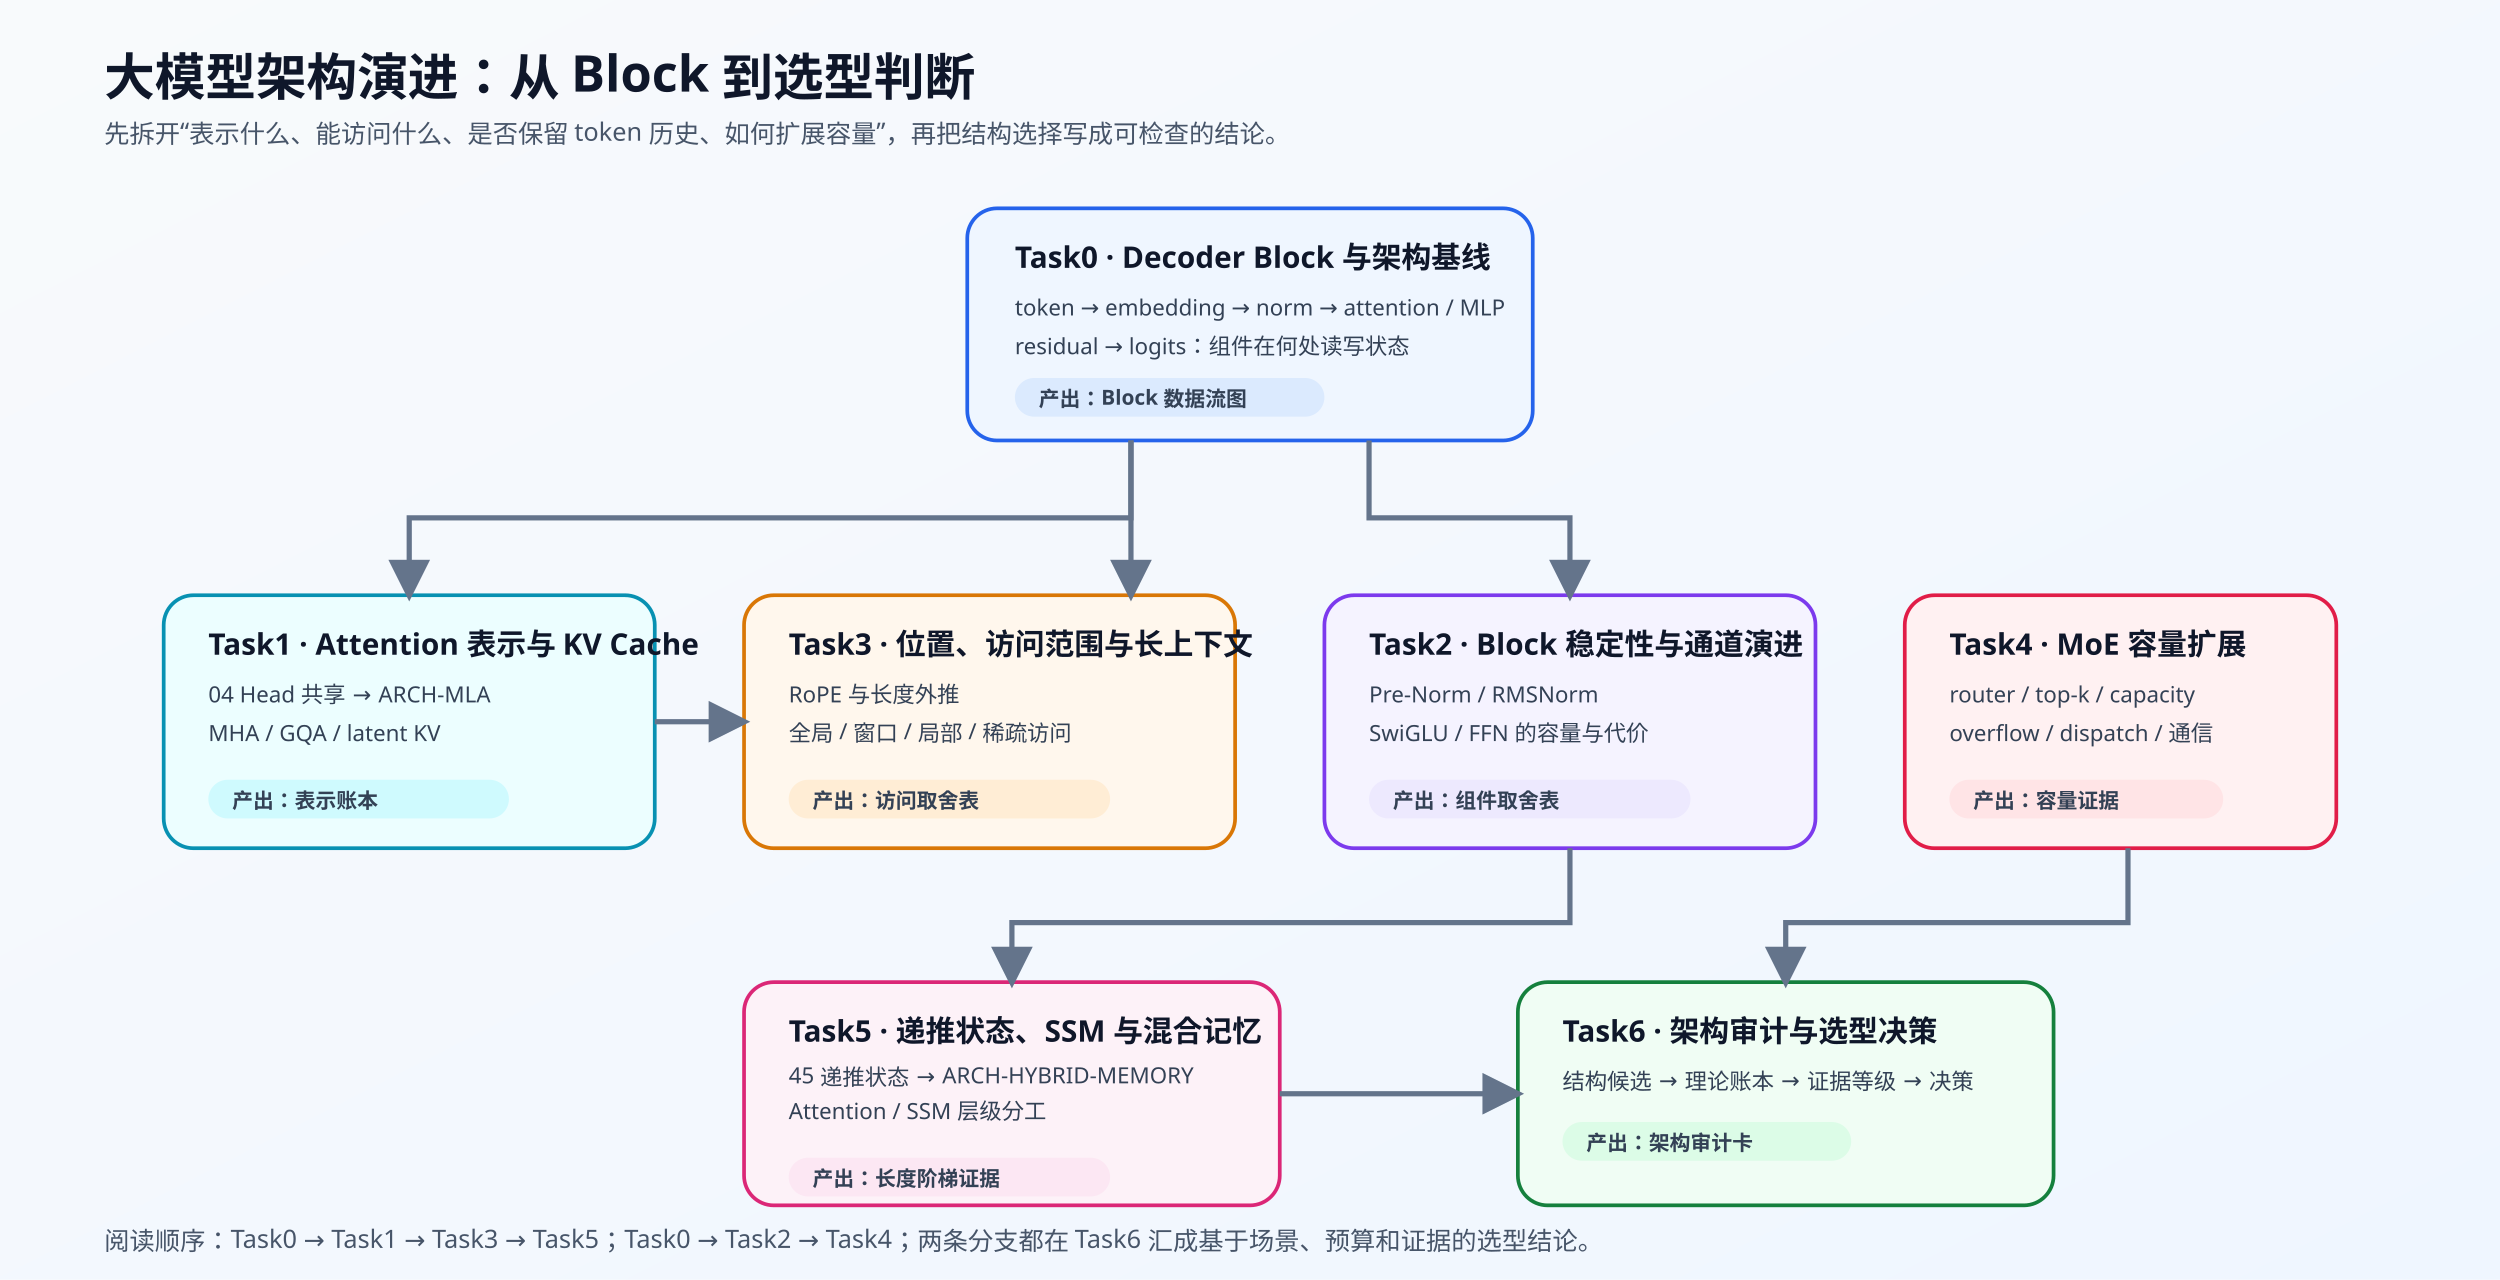
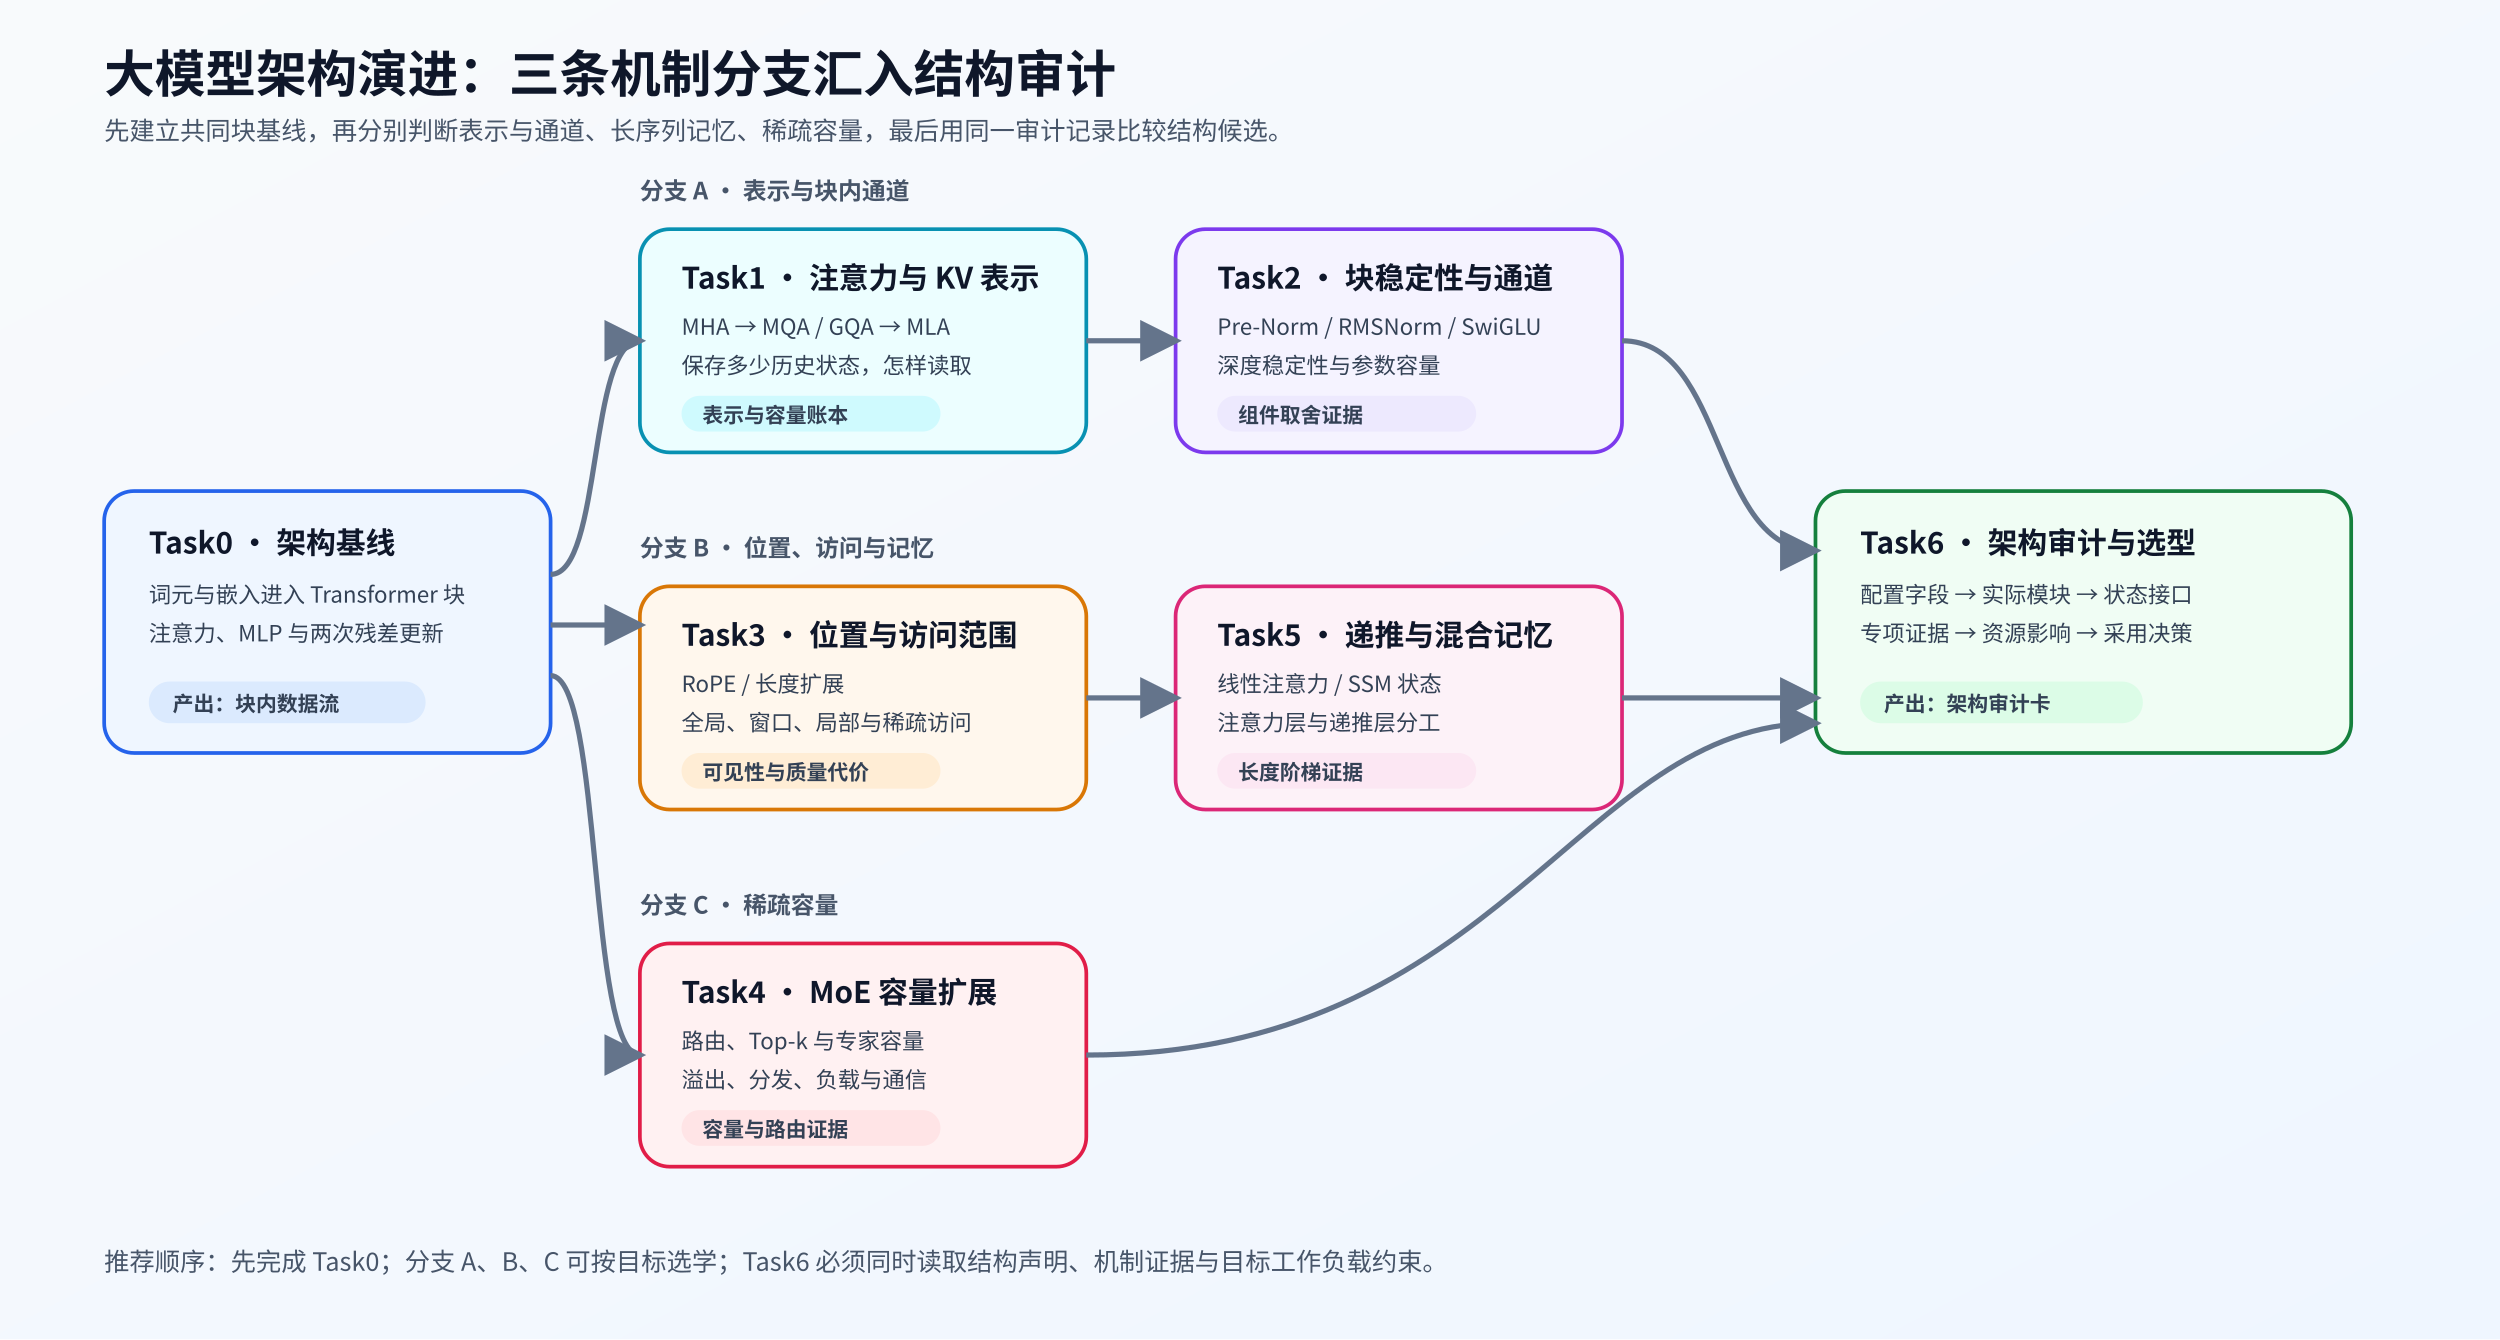
- <svg xmlns="http://www.w3.org/2000/svg" viewBox="0 0 1680 860" role="img" aria-labelledby="title desc">
+ <svg xmlns="http://www.w3.org/2000/svg" width="1680" height="900" viewBox="0 0 1680 900" role="img" aria-labelledby="title desc">
  <defs>
    <linearGradient id="bg" x1="0" y1="0" x2="1" y2="1">
      <stop offset="0" stop-color="#f8fafc" />
      <stop offset="1" stop-color="#eff6ff" />
    </linearGradient>
-     <style>.title{font:700 34px sans-serif;fill:#0f172a}.sub{font:500 17px sans-serif;fill:#475569}.node{stroke-width:2.5;rx:20}.head{font:700 20px sans-serif;fill:#0f172a}.body{font:500 15px sans-serif;fill:#334155}.tag{font:600 14px sans-serif;fill:#334155}.arrow{stroke:#64748b;stroke-width:3.5;fill:none;marker-end:url(#arrow)}</style>
+     <style>
+       text{font-family:"Noto Sans CJK SC","Microsoft YaHei",sans-serif}
+       .title{font-size:34px;font-weight:700;fill:#0f172a}
+       .sub{font-size:17px;font-weight:500;fill:#475569}
+       .lane{font-size:16px;font-weight:700;fill:#475569}
+       .node{stroke-width:2.5}
+       .head{font-size:20px;font-weight:700;fill:#0f172a}
+       .body{font-size:15px;font-weight:500;fill:#334155}
+       .tag{font-size:14px;font-weight:600;fill:#334155}
+       .arrow{stroke:#64748b;stroke-width:3.5;fill:none;marker-end:url(#arrow)}
+     </style>
    <marker id="arrow" viewBox="0 0 10 10" refX="8.5" refY="5" markerWidth="8" markerHeight="8" orient="auto">
      <path d="M0 0 L10 5 L0 10z" fill="#64748b" />
    </marker>
  </defs>
-   <rect width="1680" height="860" fill="url(#bg)" />
-   <text x="70" y="64" class="title">大模型架构演进：从 Block 到选型判断</text>
-   <text x="70" y="96" class="sub">先拆开“表示什么、能访问什么、是否保留 token 历史、如何扩展容量”，再把结构选择写成可检查的结论。</text>
-   <rect x="650" y="140" width="380" height="156" class="node" fill="#eff6ff" stroke="#2563eb" />
-   <text x="682" y="180" class="head">Task0 · Decoder Block 与架构基线</text>
-   <text x="682" y="212" class="body">token → embedding → norm → attention / MLP</text>
-   <text x="682" y="238" class="body">residual → logits：组件在何处读写状态</text>
-   <rect x="682" y="254" width="208" height="26" rx="13" fill="#dbeafe" />
-   <text x="698" y="273" class="tag">产出：Block 数据流图</text>
-   <rect x="110" y="400" width="330" height="170" class="node" fill="#ecfeff" stroke="#0891b2" />
-   <text x="140" y="440" class="head">Task1 · Attention 表示与 KV Cache</text>
-   <text x="140" y="472" class="body">04 Head 共享 → ARCH-MLA</text>
-   <text x="140" y="498" class="body">MHA / GQA / latent KV</text>
-   <rect x="140" y="524" width="202" height="26" rx="13" fill="#cffafe" />
-   <text x="156" y="543" class="tag">产出：表示账本</text>
-   <rect x="500" y="400" width="330" height="170" class="node" fill="#fff7ed" stroke="#d97706" />
-   <text x="530" y="440" class="head">Task3 · 位置、访问范围与长上下文</text>
-   <text x="530" y="472" class="body">RoPE 与长度外推</text>
-   <text x="530" y="498" class="body">全局 / 窗口 / 局部 / 稀疏访问</text>
-   <rect x="530" y="524" width="216" height="26" rx="13" fill="#ffedd5" />
-   <text x="546" y="543" class="tag">产出：访问取舍表</text>
-   <rect x="890" y="400" width="330" height="170" class="node" fill="#f5f3ff" stroke="#7c3aed" />
-   <text x="920" y="440" class="head">Task2 · Block 稳定性与通道演进</text>
-   <text x="920" y="472" class="body">Pre-Norm / RMSNorm</text>
-   <text x="920" y="498" class="body">SwiGLU / FFN 的容量与代价</text>
-   <rect x="920" y="524" width="216" height="26" rx="13" fill="#ede9fe" />
-   <text x="936" y="543" class="tag">产出：组件取舍表</text>
-   <rect x="1280" y="400" width="290" height="170" class="node" fill="#fff1f2" stroke="#e11d48" />
-   <text x="1310" y="440" class="head">Task4 · MoE 容量扩展</text>
-   <text x="1310" y="472" class="body">router / top-k / capacity</text>
-   <text x="1310" y="498" class="body">overflow / dispatch / 通信</text>
-   <rect x="1310" y="524" width="184" height="26" rx="13" fill="#ffe4e6" />
-   <text x="1326" y="543" class="tag">产出：容量证据</text>
-   <rect x="500" y="660" width="360" height="150" class="node" fill="#fdf2f8" stroke="#db2777" />
-   <text x="530" y="700" class="head">Task5 · 递推状态、SSM 与混合记忆</text>
-   <text x="530" y="728" class="body">45 递推状态 → ARCH-HYBRID-MEMORY</text>
-   <text x="530" y="752" class="body">Attention / SSM 层级分工</text>
-   <rect x="530" y="778" width="216" height="26" rx="13" fill="#fce7f3" />
-   <text x="546" y="797" class="tag">产出：长度阶梯证据</text>
-   <rect x="1020" y="660" width="360" height="150" class="node" fill="#f0fdf4" stroke="#15803d" />
-   <text x="1050" y="700" class="head">Task6 · 架构审计与选型决策</text>
-   <text x="1050" y="732" class="body">结构候选 → 理论账本 → 证据等级 → 决策</text>
-   <rect x="1050" y="754" width="194" height="26" rx="13" fill="#dcfce7" />
-   <text x="1066" y="773" class="tag">产出：架构审计卡</text>
-   <path d="M760 296 V348 H275 V400" class="arrow" />
-   <path d="M760 296 V400" class="arrow" />
-   <path d="M920 296 V348 H1055 V400" class="arrow" />
-   <path d="M440 485 H500" class="arrow" />
-   <path d="M1055 570 V620 H680 V660" class="arrow" />
-   <path d="M1430 570 V620 H1200 V660" class="arrow" />
-   <path d="M860 735 H1020" class="arrow" />
-   <text x="70" y="840" class="sub">阅读顺序：Task0 → Task1 → Task3 → Task5；Task0 → Task2 → Task4；两条分支都在 Task6 汇成基于场景、预算和证据的选型结论。</text>
+   <rect width="1680" height="900" fill="url(#bg)" />
+   <text x="70" y="62" class="title">大模型架构演进：三条机制分支汇入结构审计</text>
+   <text x="70" y="94" class="sub">先建立共同块基线，再分别判断表示与通道、长序列记忆、稀疏容量，最后用同一审计记录比较结构候选。</text>
+   <rect x="70" y="330" width="300" height="176" rx="20" class="node" fill="#eff6ff" stroke="#2563eb" />
+   <text x="100" y="372" class="head">Task0 · 架构基线</text>
+   <text x="100" y="405" class="body">词元与嵌入进入 Transformer 块</text>
+   <text x="100" y="431" class="body">注意力、MLP 与两次残差更新</text>
+   <rect x="100" y="458" width="186" height="28" rx="14" fill="#dbeafe" />
+   <text x="116" y="478" class="tag">产出：块内数据流</text>
+   <text x="430" y="134" class="lane">分支 A · 表示与块内通道</text>
+   <rect x="430" y="154" width="300" height="150" rx="20" class="node" fill="#ecfeff" stroke="#0891b2" />
+   <text x="458" y="194" class="head">Task1 · 注意力与 KV 表示</text>
+   <text x="458" y="225" class="body">MHA → MQA / GQA → MLA</text>
+   <text x="458" y="251" class="body">保存多少历史状态，怎样读取</text>
+   <rect x="458" y="266" width="174" height="24" rx="12" fill="#cffafe" />
+   <text x="472" y="284" class="tag">表示与容量账本</text>
+   <rect x="790" y="154" width="300" height="150" rx="20" class="node" fill="#f5f3ff" stroke="#7c3aed" />
+   <text x="818" y="194" class="head">Task2 · 块稳定性与通道</text>
+   <text x="818" y="225" class="body">Pre-Norm / RMSNorm / SwiGLU</text>
+   <text x="818" y="251" class="body">深度稳定性与参数容量</text>
+   <rect x="818" y="266" width="174" height="24" rx="12" fill="#ede9fe" />
+   <text x="832" y="284" class="tag">组件取舍证据</text>
+   <text x="430" y="374" class="lane">分支 B · 位置、访问与记忆</text>
+   <rect x="430" y="394" width="300" height="150" rx="20" class="node" fill="#fff7ed" stroke="#d97706" />
+   <text x="458" y="434" class="head">Task3 · 位置与访问范围</text>
+   <text x="458" y="465" class="body">RoPE / 长度扩展</text>
+   <text x="458" y="491" class="body">全局、窗口、局部与稀疏访问</text>
+   <rect x="458" y="506" width="174" height="24" rx="12" fill="#ffedd5" />
+   <text x="472" y="524" class="tag">可见性与质量代价</text>
+   <rect x="790" y="394" width="300" height="150" rx="20" class="node" fill="#fdf2f8" stroke="#db2777" />
+   <text x="818" y="434" class="head">Task5 · 递推与混合记忆</text>
+   <text x="818" y="465" class="body">线性注意力 / SSM 状态</text>
+   <text x="818" y="491" class="body">注意力层与递推层分工</text>
+   <rect x="818" y="506" width="174" height="24" rx="12" fill="#fce7f3" />
+   <text x="832" y="524" class="tag">长度阶梯证据</text>
+   <text x="430" y="614" class="lane">分支 C · 稀疏容量</text>
+   <rect x="430" y="634" width="300" height="150" rx="20" class="node" fill="#fff1f2" stroke="#e11d48" />
+   <text x="458" y="674" class="head">Task4 · MoE 容量扩展</text>
+   <text x="458" y="705" class="body">路由、Top-k 与专家容量</text>
+   <text x="458" y="731" class="body">溢出、分发、负载与通信</text>
+   <rect x="458" y="746" width="174" height="24" rx="12" fill="#ffe4e6" />
+   <text x="472" y="764" class="tag">容量与路由证据</text>
+   <rect x="1220" y="330" width="360" height="176" rx="20" class="node" fill="#f0fdf4" stroke="#15803d" />
+   <text x="1250" y="372" class="head">Task6 · 架构审计与选型</text>
+   <text x="1250" y="405" class="body">配置字段 → 实际模块 → 状态接口</text>
+   <text x="1250" y="431" class="body">专项证据 → 资源影响 → 采用决策</text>
+   <rect x="1250" y="458" width="190" height="28" rx="14" fill="#dcfce7" />
+   <text x="1266" y="478" class="tag">产出：架构审计卡</text>
+   <path d="M370 386 C405 386 395 229 430 229" class="arrow" />
+   <path d="M370 420 H430" class="arrow" />
+   <path d="M370 454 C405 454 395 709 430 709" class="arrow" />
+   <path d="M730 229 H790" class="arrow" />
+   <path d="M730 469 H790" class="arrow" />
+   <path d="M1090 229 C1160 229 1150 370 1220 370" class="arrow" />
+   <path d="M1090 469 H1220" class="arrow" />
+   <path d="M730 709 C1010 709 1060 486 1220 486" class="arrow" />
+   <text x="70" y="854" class="sub">推荐顺序：先完成 Task0；分支 A、B、C 可按目标选学；Task6 必须同时读取结构声明、机制证据与目标工作负载约束。</text>
</svg>
